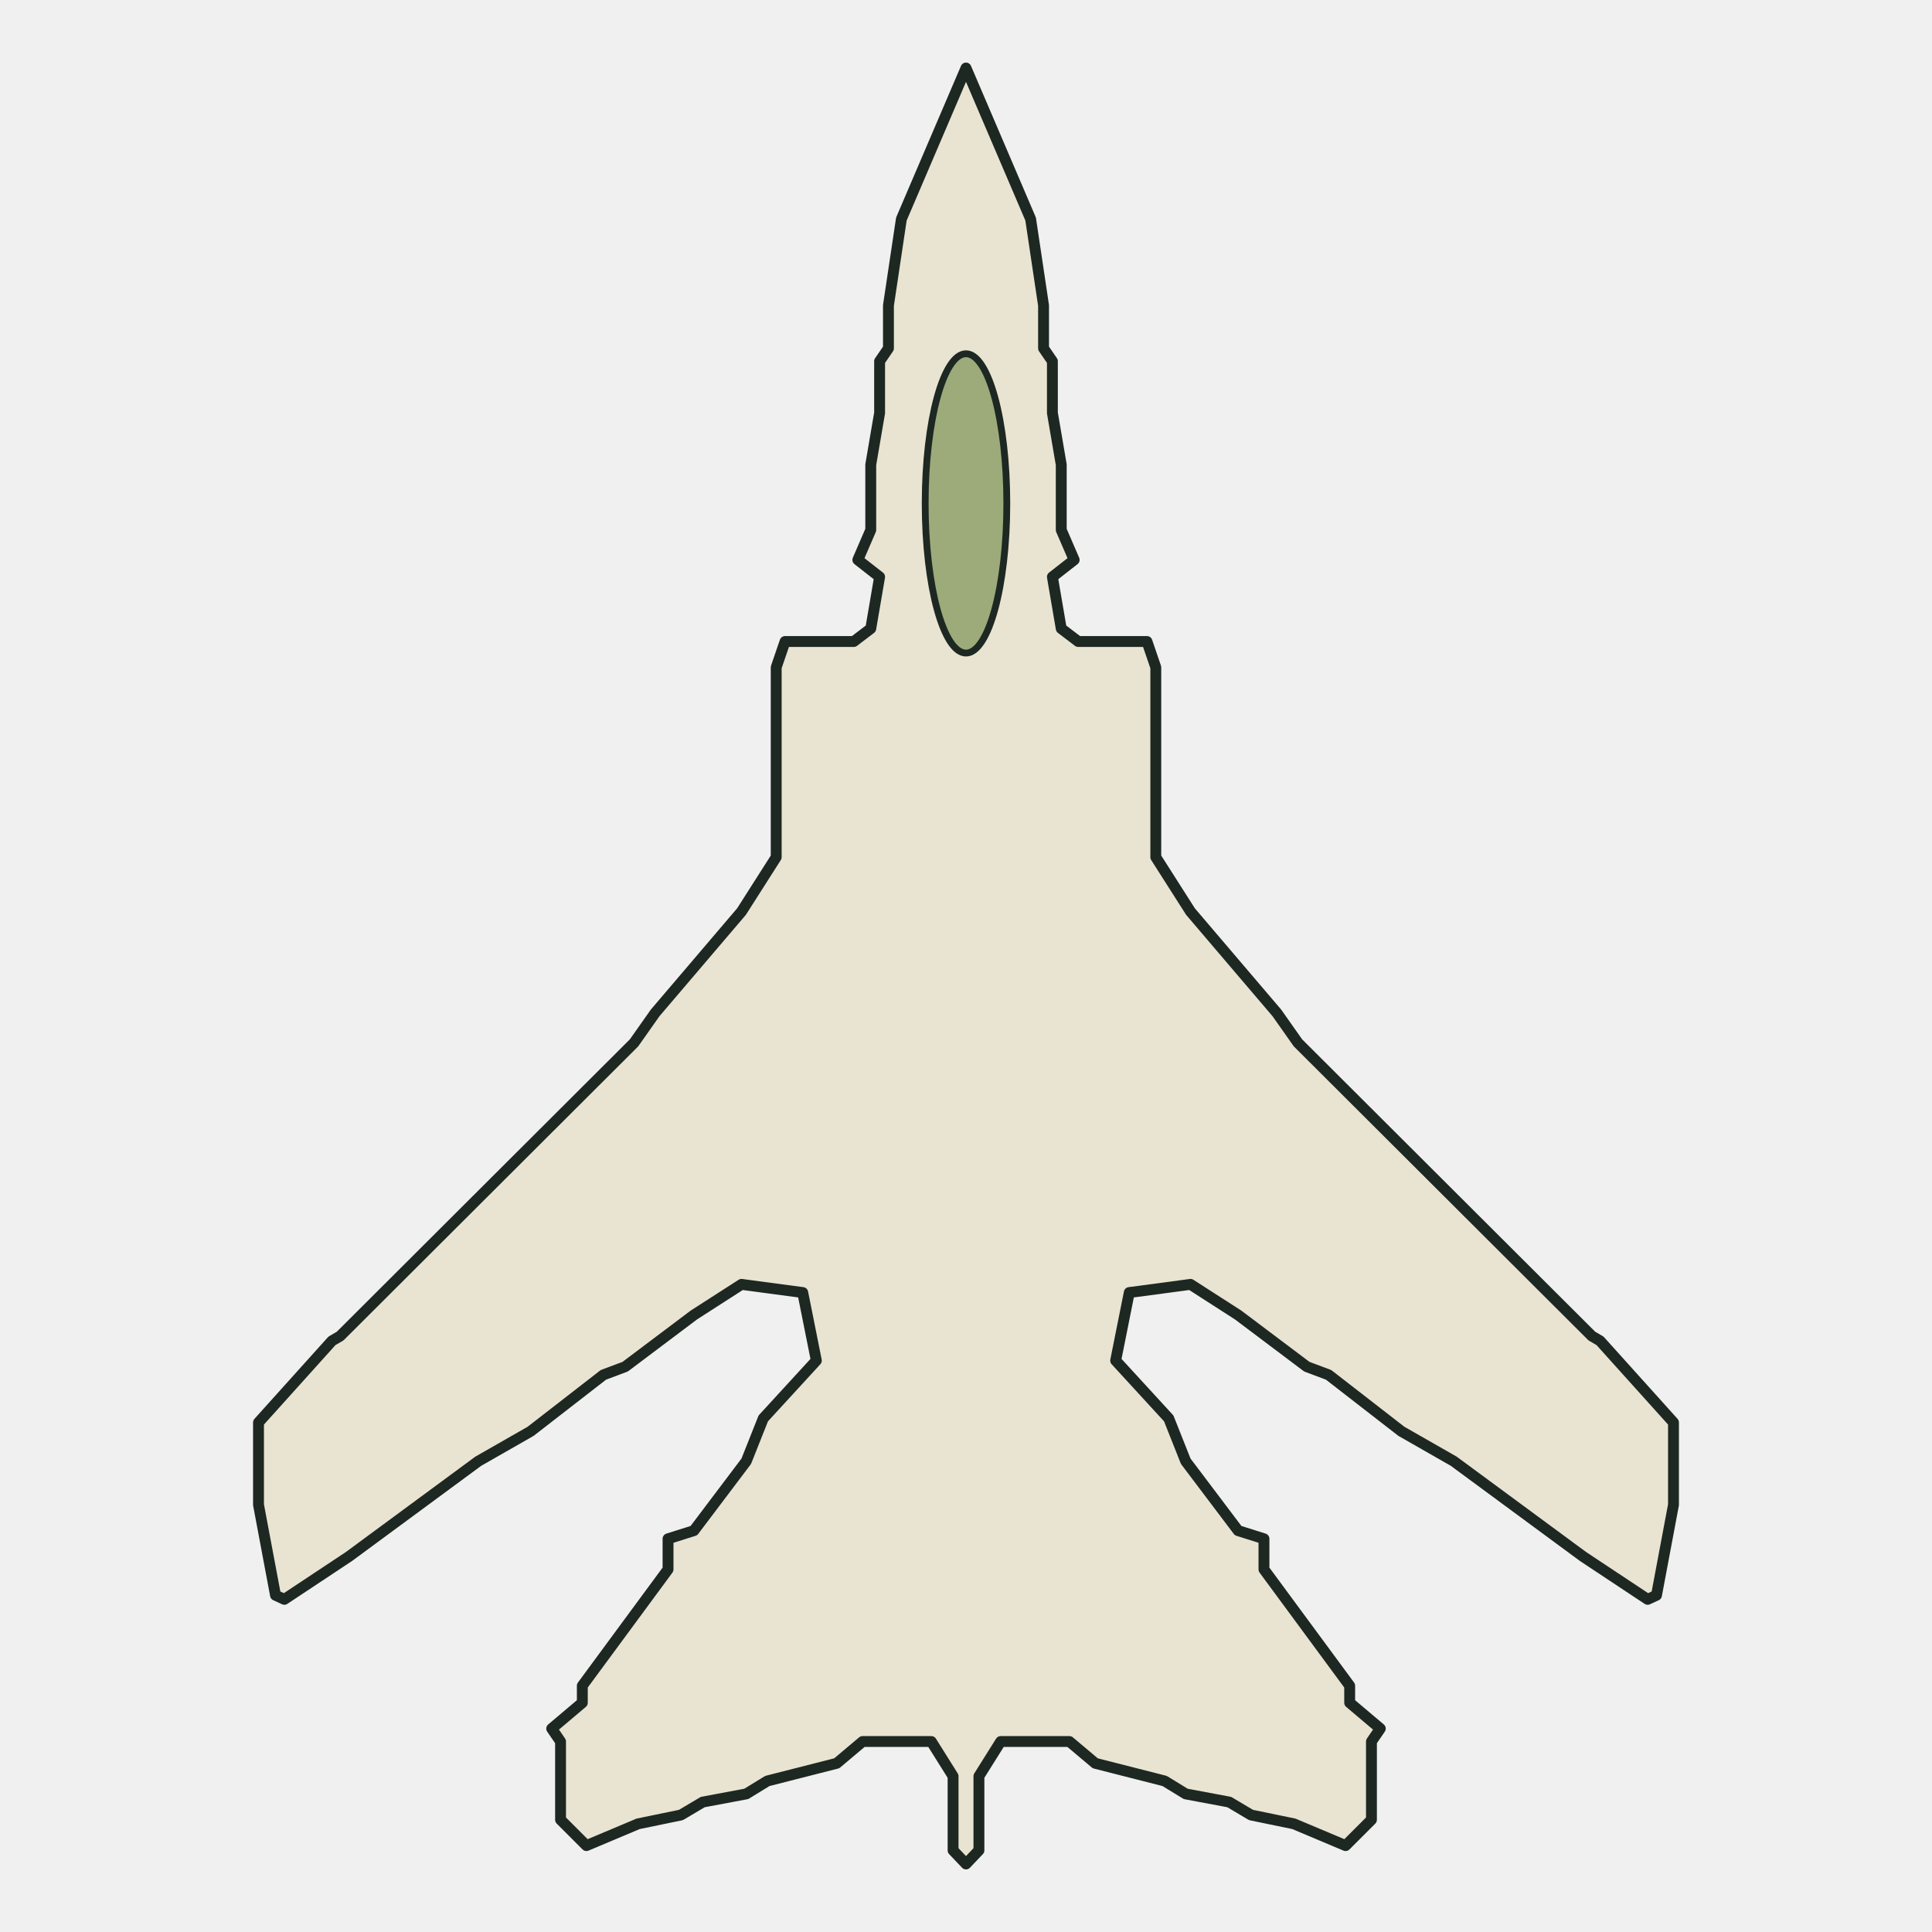
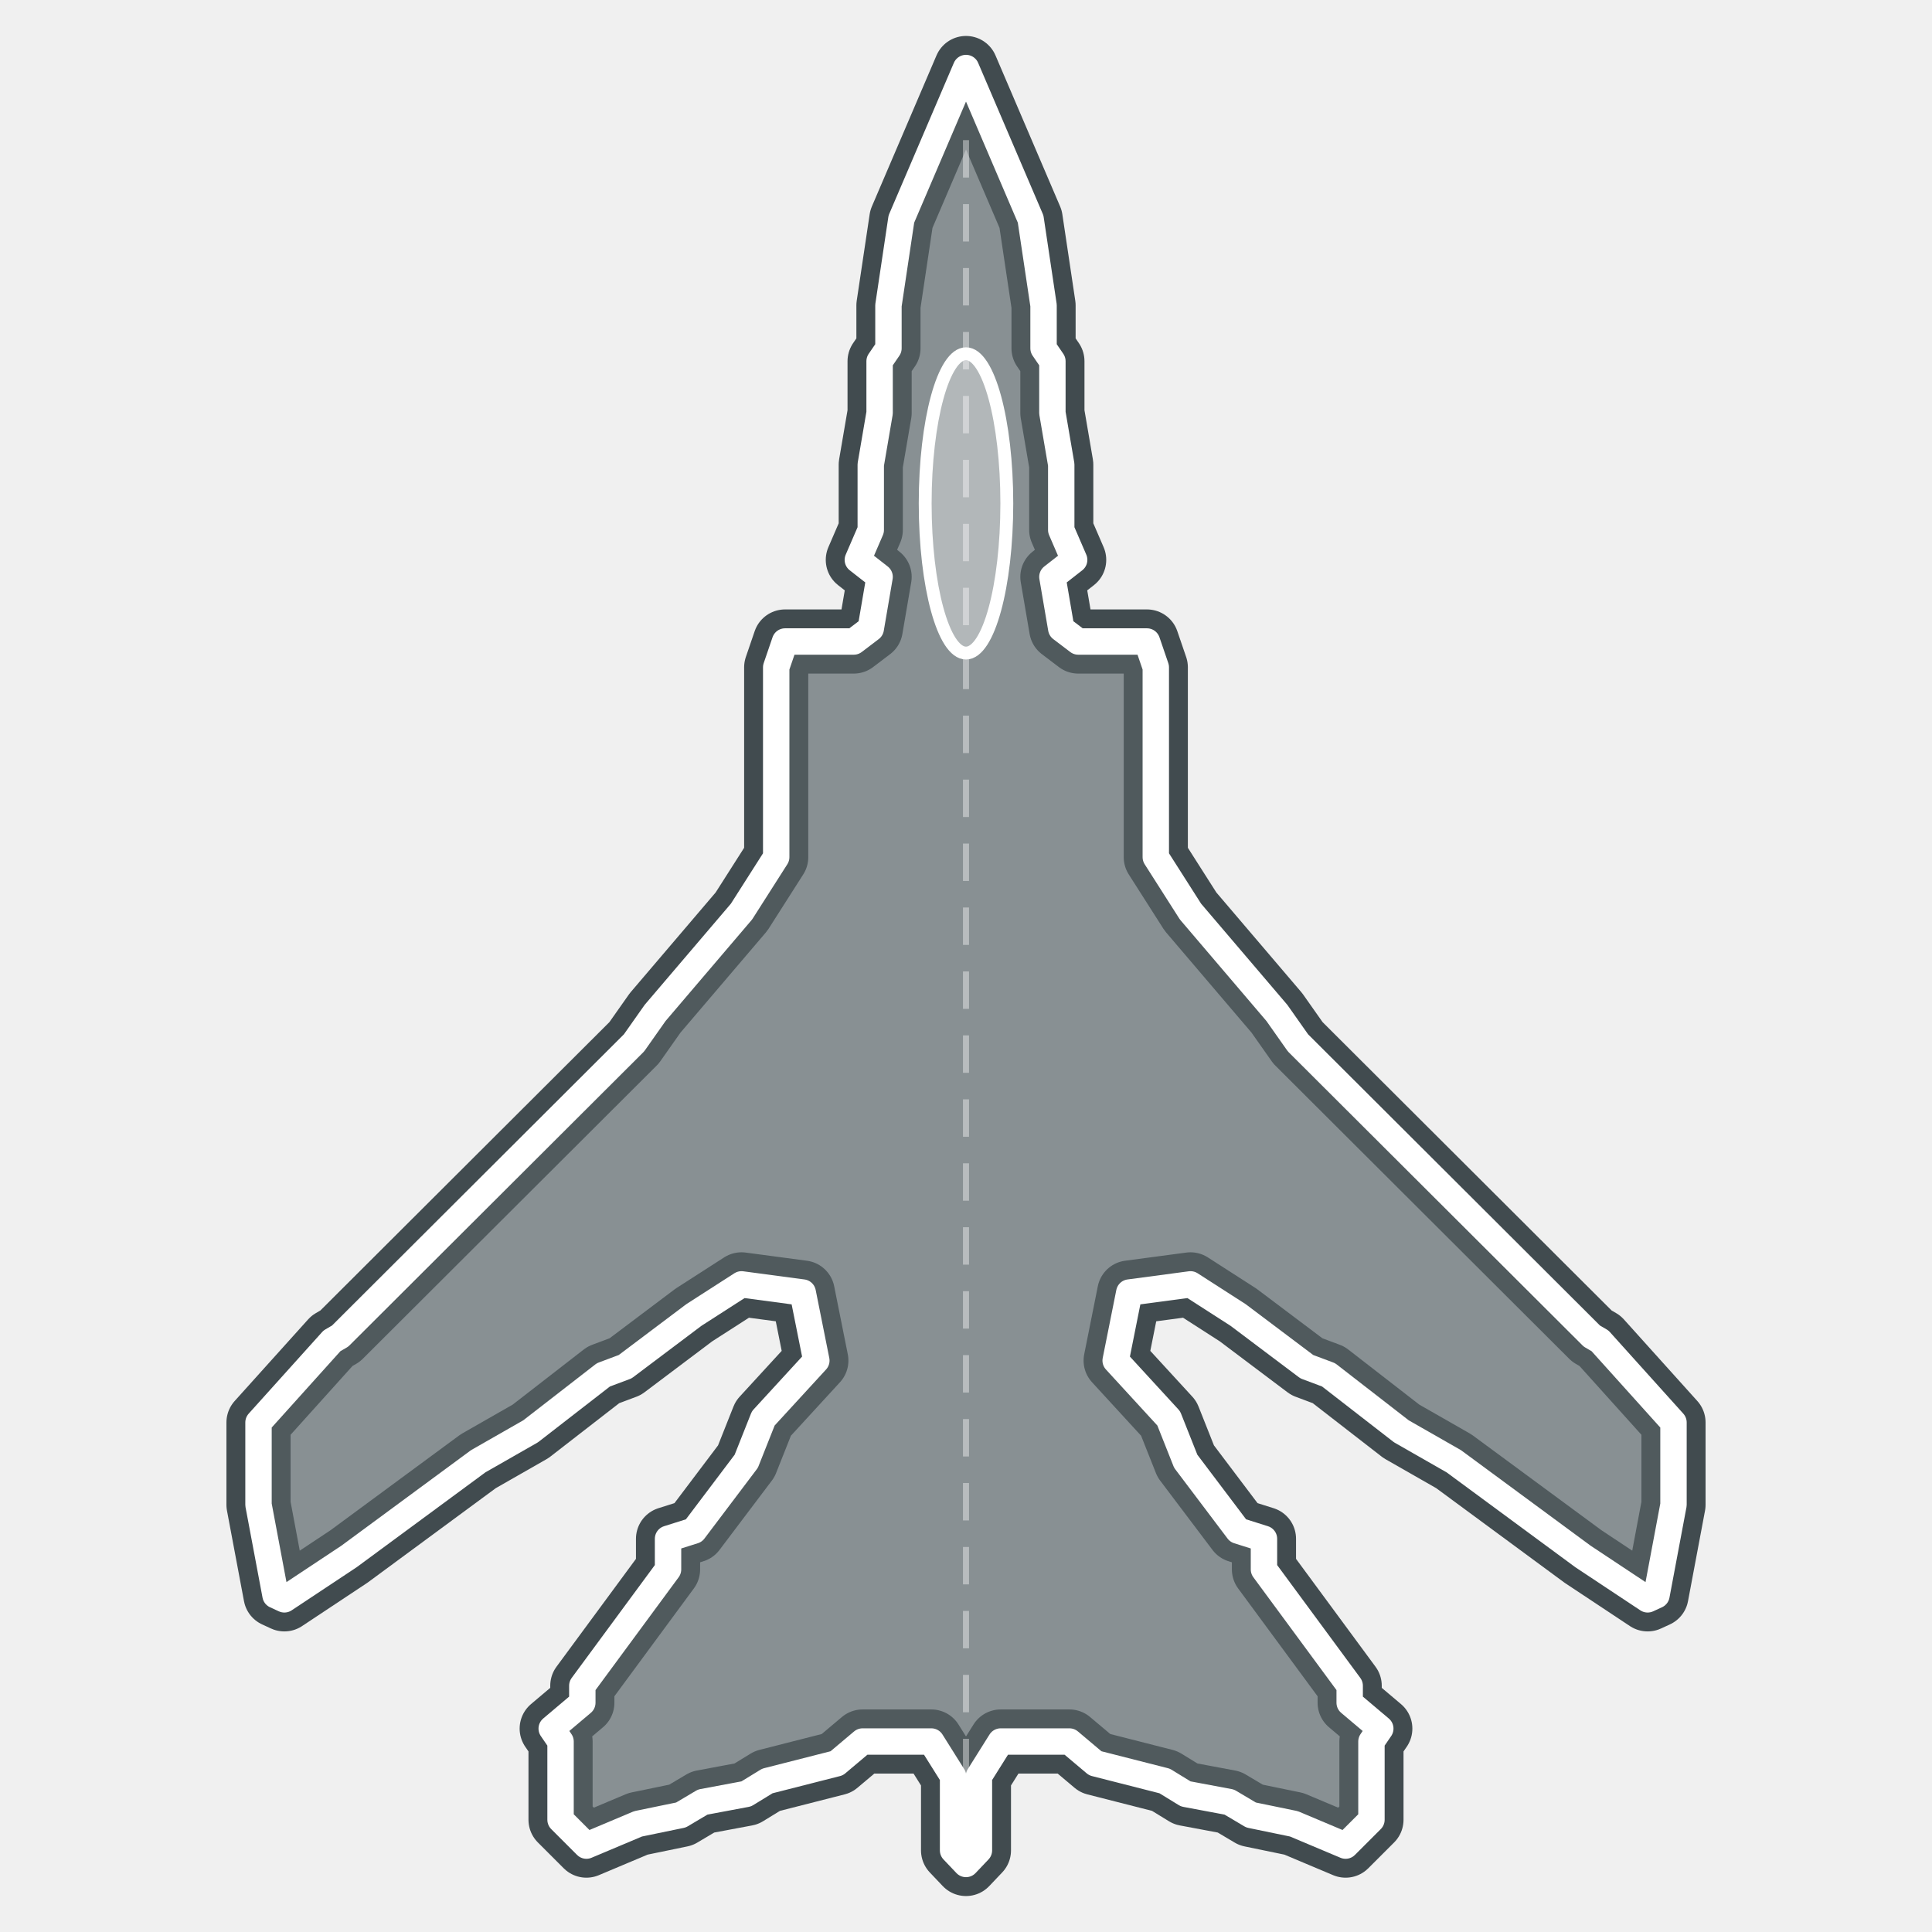
- <svg xmlns="http://www.w3.org/2000/svg" viewBox="-32 0 284 284" width="512" height="512" preserveAspectRatio="xMidYMid meet">
-   <polygon points="110,10 119.5,32.2 121.4,44.9 121.4,51.2 122.7,53.1 122.7,60.7 124,68.3 124,77.9 125.9,82.3 122.7,84.8 124,92.4 126.5,94.3 136.6,94.3 137.9,98.1 137.9,126 143,134 155.7,148.9 158.8,153.3 202,196.4 203.2,197.1 214,209.1 214,221.2 211.5,234.5 210.2,235.1 200.7,228.8 181.7,214.8 174,210.4 163.3,202.1 160.1,200.9 150,193.3 143,188.8 134,190 132,200 139.8,208.5 142.3,214.8 150,225 153.8,226.2 153.8,230.7 166.4,247.8 166.4,250.3 170.9,254.1 169.6,256 169.6,267.5 165.8,271.3 158.2,268.1 151.9,266.8 148.7,264.9 142.3,263.7 139.2,261.8 129,259.2 125.2,256 115.1,256 111.9,261.1 111.9,272 110,274 110,274 108.1,272 108.1,261.1 104.9,256 94.8,256 91,259.2 80.8,261.8 77.7,263.7 71.3,264.9 68.1,266.8 61.8,268.1 54.2,271.3 50.4,267.5 50.4,256 49.1,254.1 53.6,250.3 53.6,247.8 66.2,230.7 66.2,226.2 70,225 77.7,214.8 80.2,208.5 88,200 86,190 77,188.8 70,193.3 59.9,200.9 56.7,202.1 46,210.4 38.3,214.8 19.3,228.8 9.8,235.1 8.5,234.5 6,221.2 6,209.1 16.8,197.1 18,196.4 61.2,153.3 64.3,148.9 77,134 82.1,126 82.1,98.1 83.4,94.3 93.5,94.3 96,92.4 97.3,84.8 94.1,82.3 96,77.9 96,68.3 97.3,60.7 97.3,53.1 98.6,51.2 98.6,44.9 100.5,32.2 110,10" style="fill:#E9E4D2;stroke:#1E2822;stroke-width:1.6;stroke-linejoin:round" />
-   <ellipse cx="110" cy="74" rx="6" ry="22" style="fill:#9DAA7A;stroke:#1E2822;stroke-width:1" />
+ <svg xmlns="http://www.w3.org/2000/svg" viewBox="-32.00 0.00 284.00 284.00" width="512" height="512">
+   <polygon points="110.0,10.0 119.5,32.2 121.4,44.9 121.4,51.2 122.7,53.1 122.7,60.7 124.0,68.3 124.0,77.9 125.9,82.3 122.7,84.8 124.0,92.4 126.5,94.3 136.6,94.3 137.9,98.1 137.9,126.0 143.0,134.0 155.7,148.9 158.8,153.3 202.0,196.4 203.2,197.1 214.0,209.1 214.0,221.2 211.5,234.5 210.2,235.1 200.7,228.8 181.7,214.8 174.0,210.4 163.3,202.1 160.1,200.9 150.0,193.3 143.0,188.8 134.0,190.0 132.0,200.0 139.8,208.5 142.3,214.8 150.0,225.0 153.8,226.2 153.8,230.7 166.4,247.8 166.4,250.3 170.9,254.1 169.6,256.0 169.6,267.5 165.8,271.3 158.2,268.1 151.9,266.8 148.7,264.9 142.3,263.7 139.2,261.8 129.0,259.2 125.2,256.0 115.1,256.0 111.9,261.1 111.9,272.0 110.0,274.0 110.0,274.0 108.1,272.0 108.1,261.1 104.9,256.0 94.8,256.0 91.0,259.2 80.8,261.8 77.7,263.7 71.3,264.9 68.1,266.8 61.8,268.1 54.2,271.3 50.4,267.5 50.4,256.0 49.1,254.1 53.6,250.3 53.6,247.8 66.2,230.7 66.2,226.2 70.0,225.0 77.7,214.8 80.2,208.5 88.0,200.0 86.0,190.0 77.0,188.8 70.0,193.3 59.9,200.9 56.7,202.1 46.0,210.4 38.3,214.8 19.3,228.8 9.8,235.1 8.5,234.5 6.0,221.2 6.0,209.1 16.8,197.1 18.0,196.4 61.2,153.3 64.3,148.9 77.0,134.0 82.1,126.0 82.1,98.1 83.4,94.3 93.5,94.3 96.0,92.4 97.3,84.8 94.1,82.3 96.0,77.9 96.0,68.3 97.3,60.7 97.3,53.1 98.6,51.2 98.6,44.9 100.5,32.2 110.0,10.0" fill="#0b1d24" fill-opacity="0.6" stroke="#07141a" stroke-opacity=".75" stroke-width="9.43" stroke-linejoin="round" />
+   <polygon points="110.0,10.0 119.5,32.2 121.4,44.9 121.4,51.2 122.7,53.1 122.7,60.7 124.0,68.3 124.0,77.9 125.9,82.3 122.7,84.8 124.0,92.4 126.5,94.3 136.6,94.3 137.9,98.1 137.9,126.0 143.0,134.0 155.7,148.9 158.8,153.3 202.0,196.4 203.2,197.1 214.0,209.1 214.0,221.2 211.5,234.5 210.2,235.1 200.7,228.8 181.7,214.8 174.0,210.4 163.3,202.1 160.1,200.9 150.0,193.3 143.0,188.8 134.0,190.0 132.0,200.0 139.8,208.5 142.3,214.8 150.0,225.0 153.8,226.2 153.8,230.7 166.4,247.8 166.4,250.3 170.9,254.1 169.6,256.0 169.6,267.5 165.8,271.3 158.2,268.1 151.9,266.8 148.7,264.9 142.3,263.7 139.2,261.8 129.0,259.2 125.2,256.0 115.1,256.0 111.9,261.1 111.9,272.0 110.0,274.0 110.0,274.0 108.1,272.0 108.1,261.1 104.9,256.0 94.8,256.0 91.0,259.2 80.8,261.8 77.7,263.7 71.3,264.9 68.1,266.8 61.8,268.1 54.2,271.3 50.4,267.5 50.4,256.0 49.1,254.1 53.6,250.3 53.6,247.8 66.2,230.7 66.2,226.2 70.0,225.0 77.7,214.8 80.2,208.5 88.0,200.0 86.0,190.0 77.0,188.8 70.0,193.3 59.9,200.9 56.7,202.1 46.0,210.4 38.3,214.8 19.3,228.8 9.8,235.1 8.5,234.5 6.0,221.2 6.0,209.1 16.8,197.1 18.0,196.4 61.2,153.3 64.3,148.9 77.0,134.0 82.1,126.0 82.1,98.1 83.4,94.3 93.5,94.3 96.0,92.4 97.3,84.8 94.1,82.3 96.0,77.9 96.0,68.3 97.3,60.7 97.3,53.1 98.6,51.2 98.6,44.9 100.5,32.2 110.0,10.0" fill="#ffffff" fill-opacity=".22" stroke="#ffffff" stroke-width="3.88" stroke-linejoin="round" />
+   <line x1="110" y1="20.6" x2="110" y2="263.4" stroke="#ffffff" stroke-width="0.89" stroke-dasharray="5.5 3.9" opacity=".4" />
+   <ellipse cx="110" cy="74" rx="6" ry="22" fill="#ffffff" fill-opacity=".35" stroke="#ffffff" stroke-width="1.89" />
</svg>
